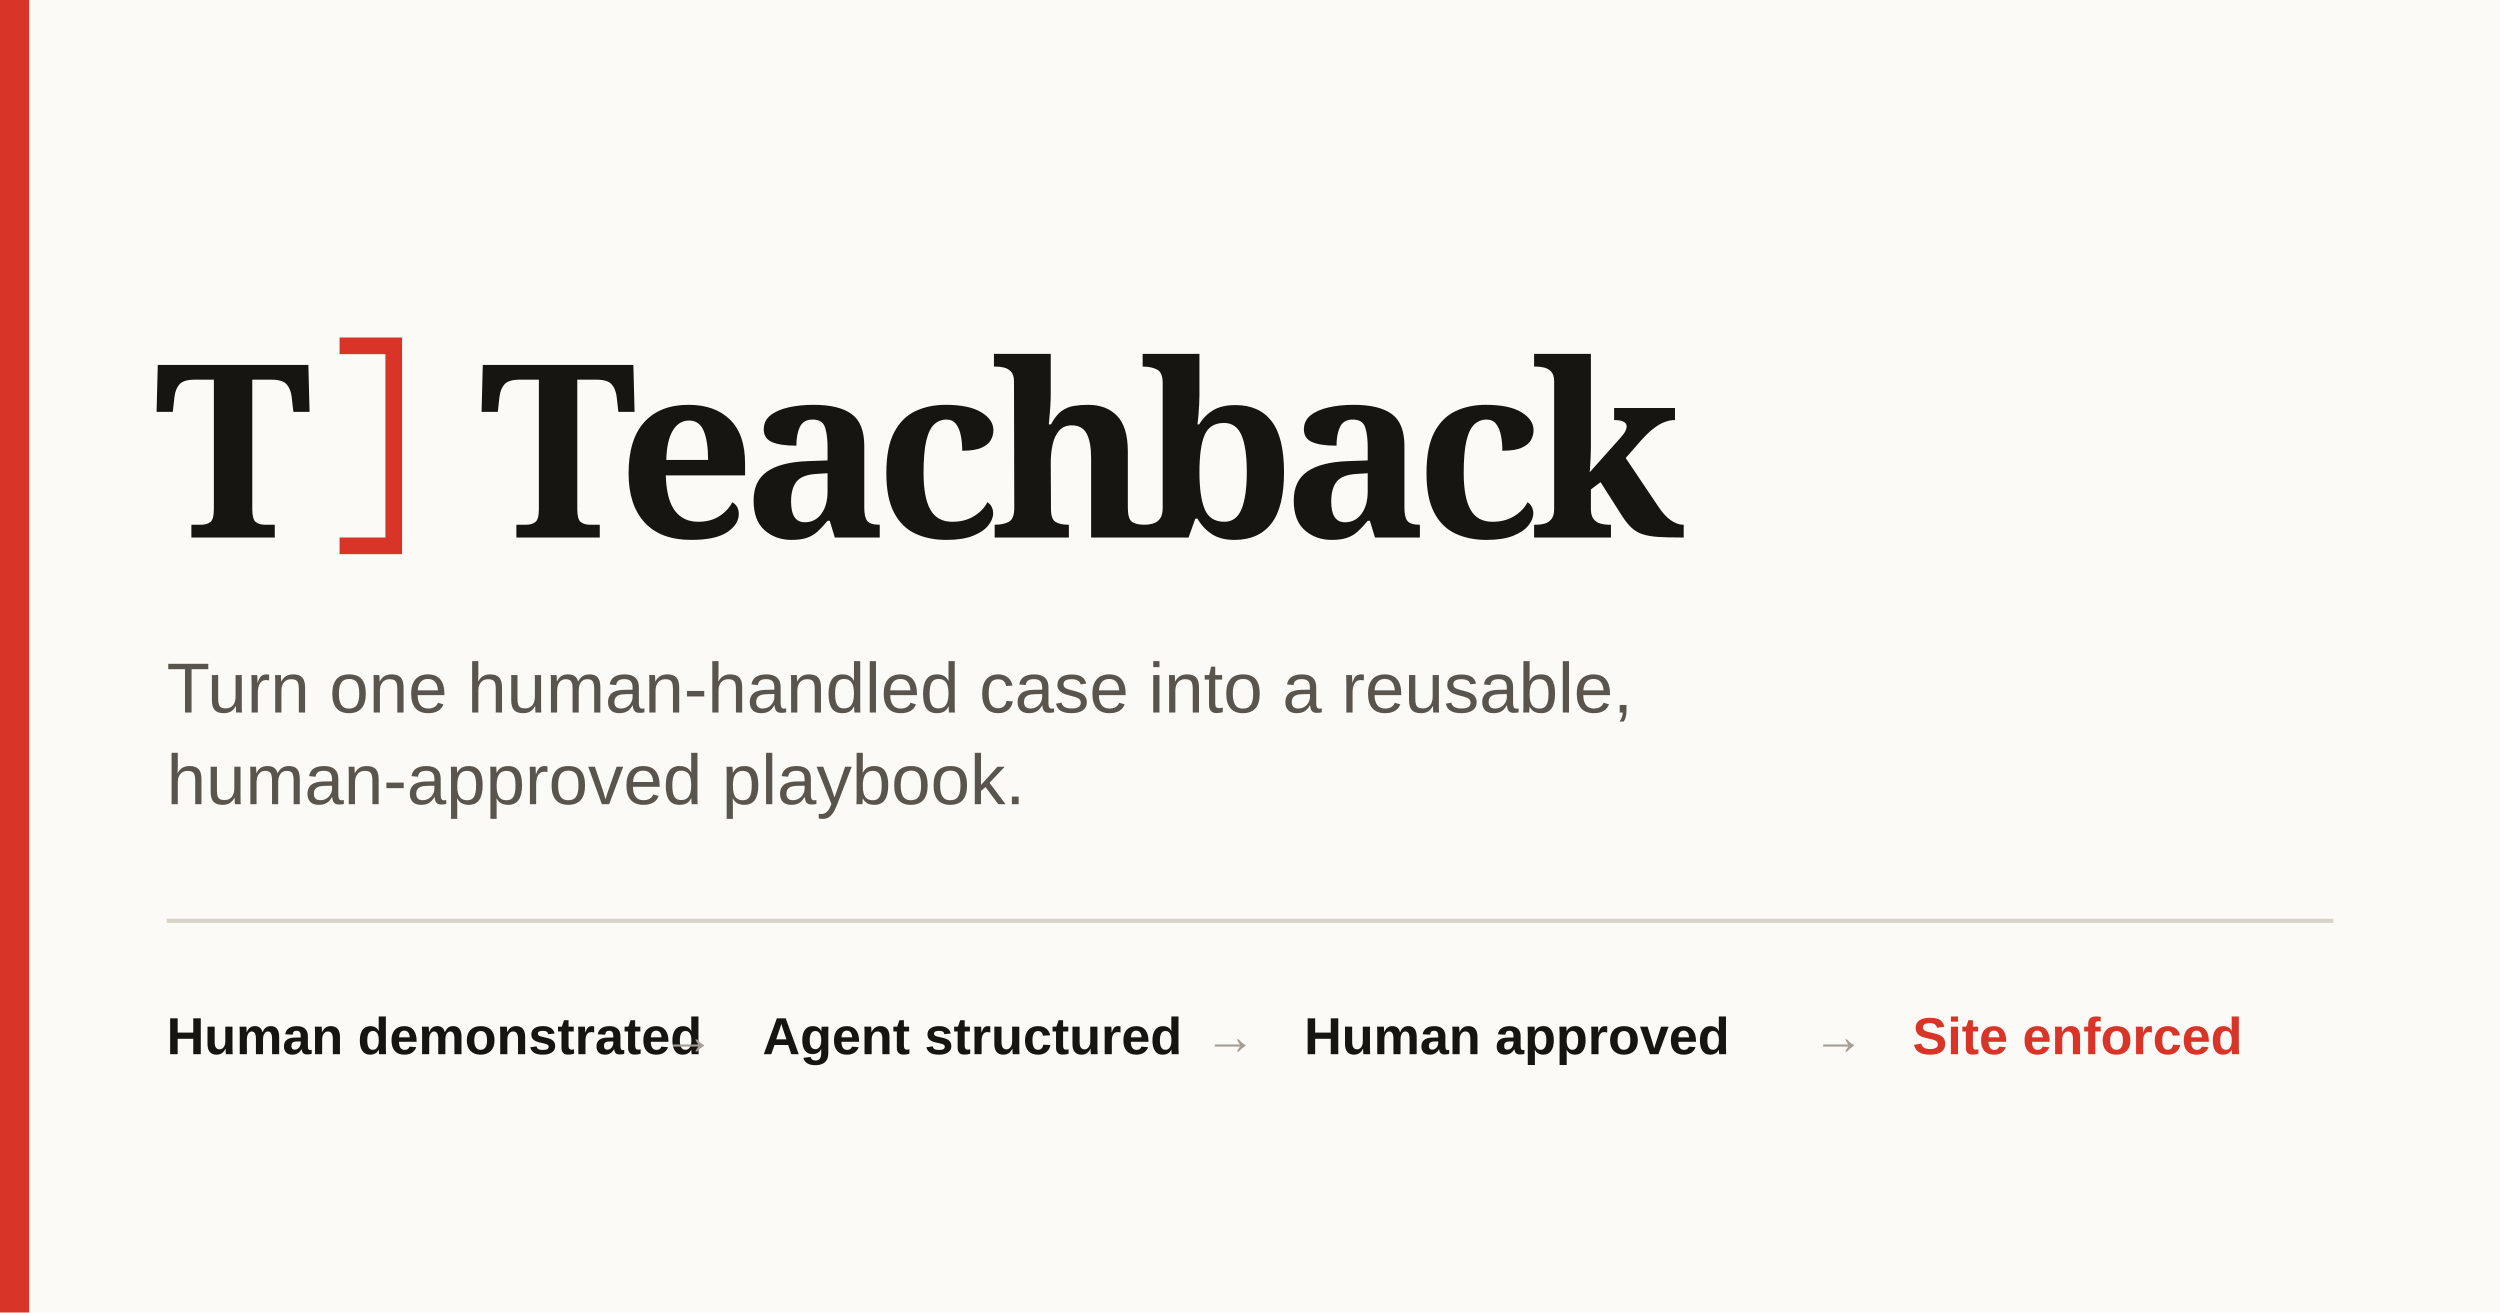
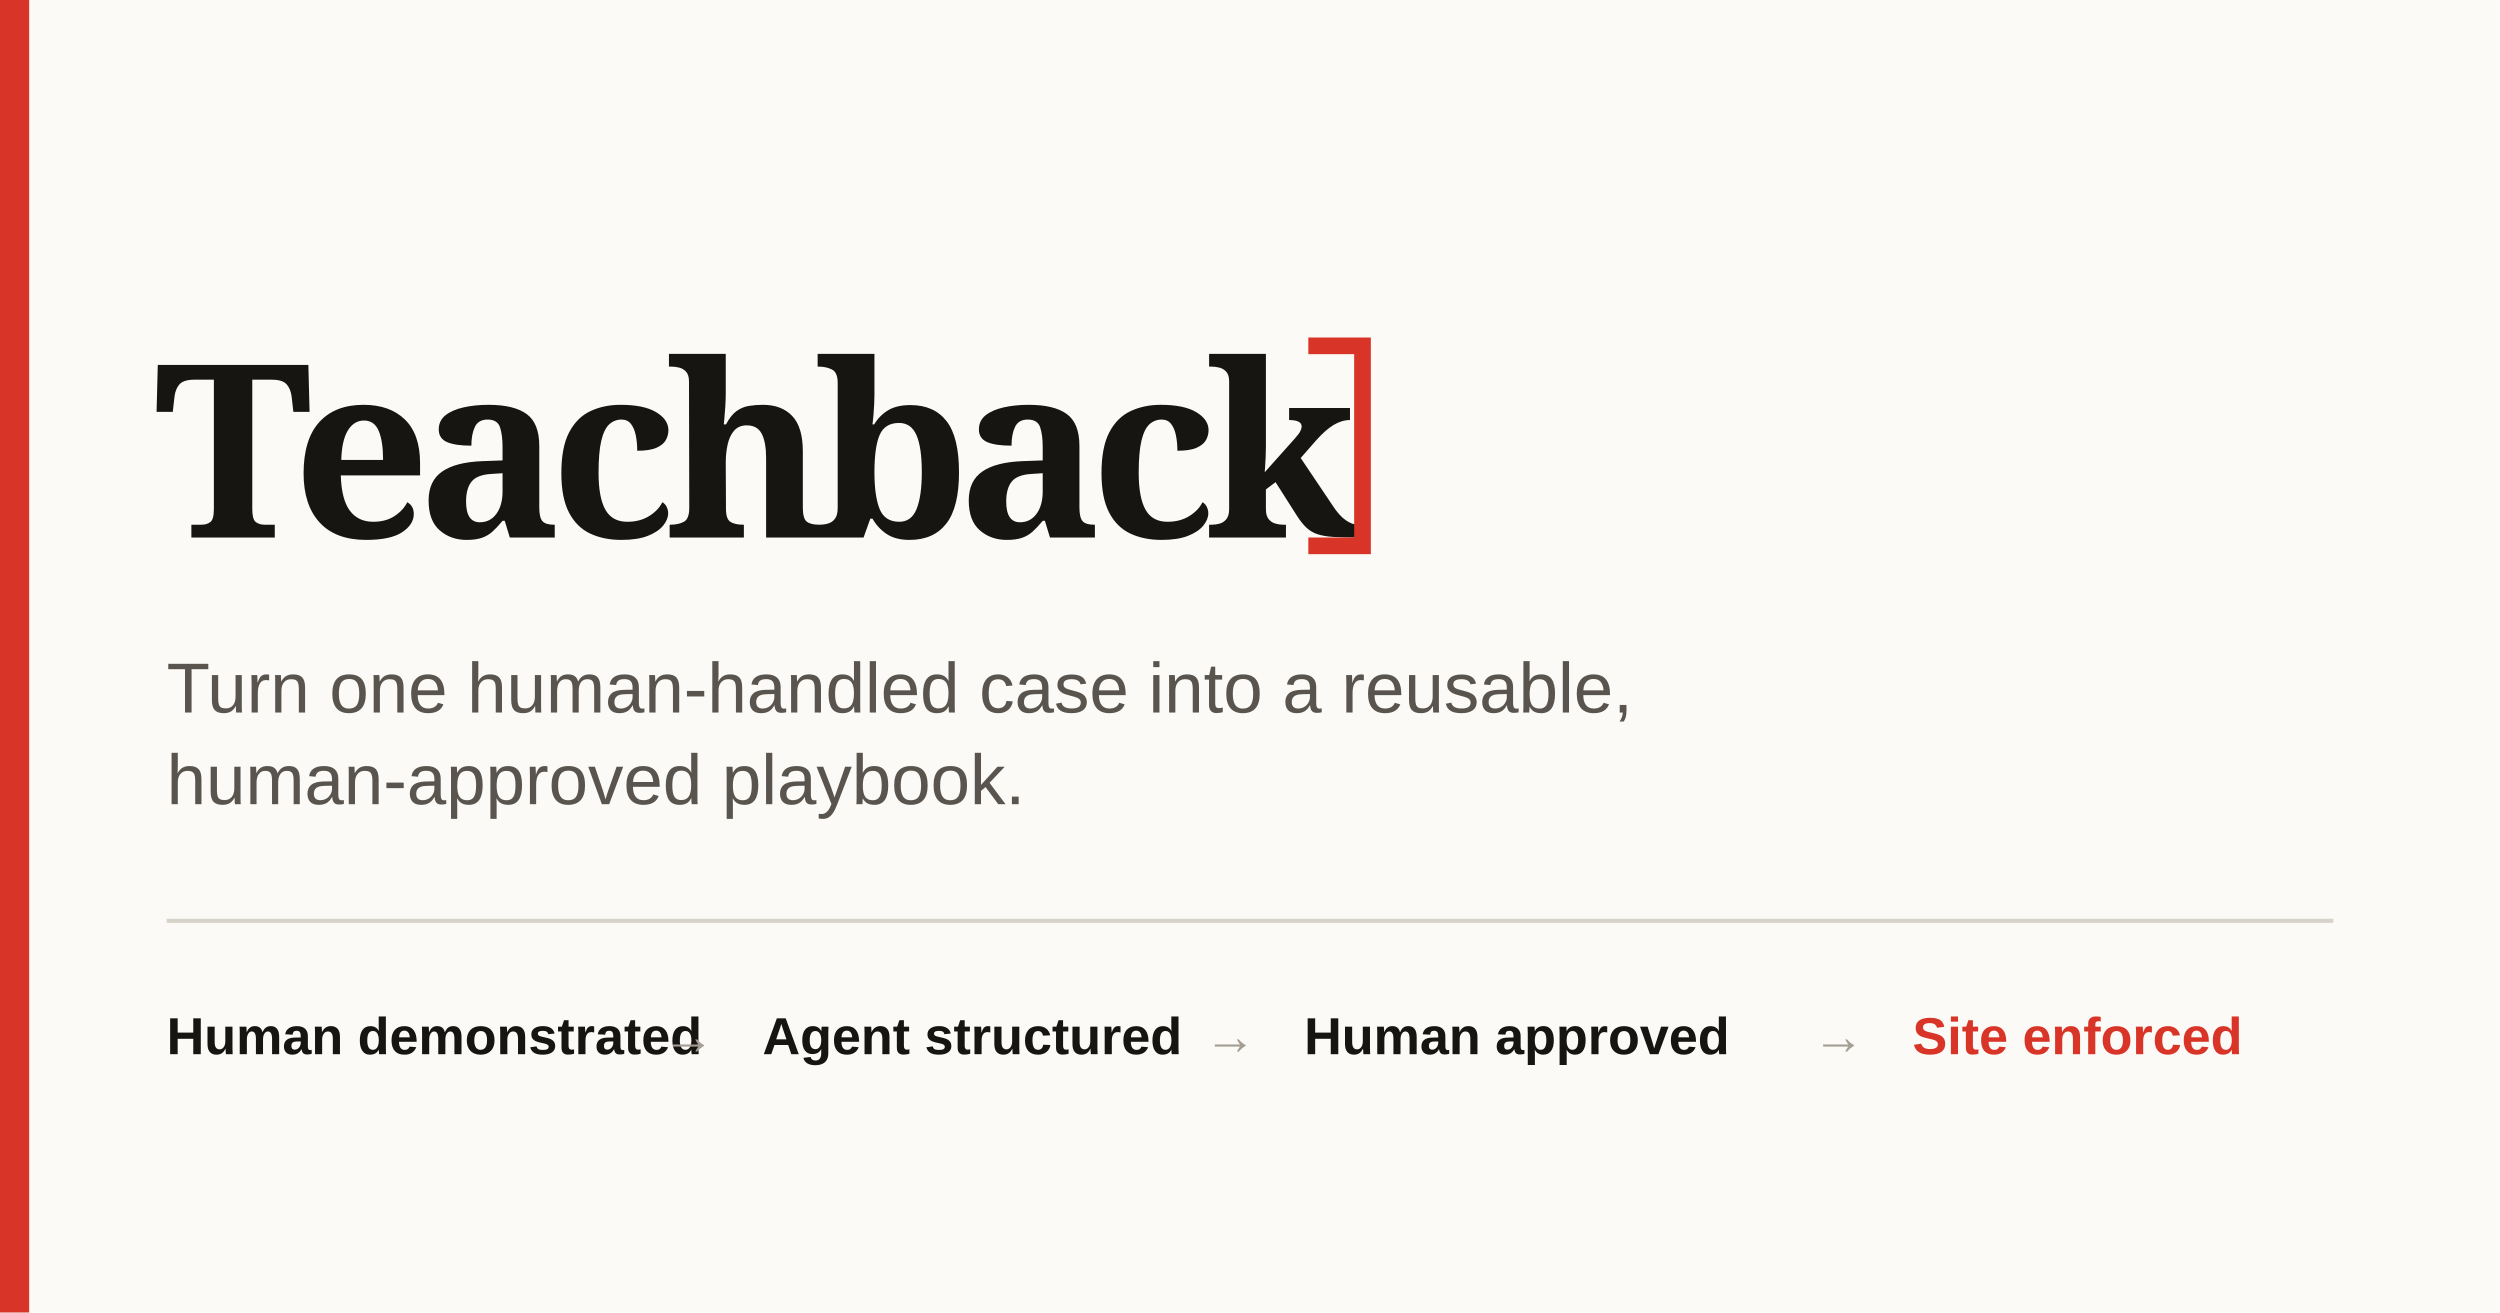
<svg xmlns="http://www.w3.org/2000/svg" width="1200" height="630" viewBox="0 0 1200 630" role="img" aria-labelledby="title description">
  <rect width="1200" height="630" fill="#fbfaf6" />
  <path d="M0 0h14v630H0z" fill="#d83427" />
-   <text x="74" y="258" fill="#171512" font-family="Iowan Old Style, Baskerville, Georgia, serif" font-size="116" font-weight="600" letter-spacing="-6">T</text>
-   <path fill="none" stroke="#d83427" stroke-width="8" d="M163 166h26v96h-26" />
-   <text x="230" y="258" fill="#171512" font-family="Iowan Old Style, Baskerville, Georgia, serif" font-size="116" font-weight="600" letter-spacing="-6">Teachback</text>
+   <text x="74" y="258" fill="#171512" font-family="Iowan Old Style, Baskerville, Georgia, serif" font-size="116" font-weight="600" letter-spacing="-6">Teachback</text>
+   <path fill="none" stroke="#d83427" stroke-width="8" d="M628 166h26v96h-26" />
  <text x="80" y="342" fill="#59544d" font-family="Helvetica Neue, Arial, sans-serif" font-size="34">Turn one human-handled case into a reusable,</text>
  <text x="80" y="386" fill="#59544d" font-family="Helvetica Neue, Arial, sans-serif" font-size="34">human-approved playbook.</text>
  <path d="M80 442H1120" stroke="#d8d3ca" stroke-width="2" />
  <text x="80" y="506" fill="#171512" font-family="Helvetica Neue, Arial, sans-serif" font-size="25" font-weight="600">Human demonstrated</text>
  <text x="318" y="506" fill="#a49e94" font-family="Helvetica Neue, Arial, sans-serif" font-size="25">→</text>
  <text x="366" y="506" fill="#171512" font-family="Helvetica Neue, Arial, sans-serif" font-size="25" font-weight="600">Agent structured</text>
  <text x="578" y="506" fill="#a49e94" font-family="Helvetica Neue, Arial, sans-serif" font-size="25">→</text>
  <text x="626" y="506" fill="#171512" font-family="Helvetica Neue, Arial, sans-serif" font-size="25" font-weight="600">Human approved</text>
  <text x="870" y="506" fill="#a49e94" font-family="Helvetica Neue, Arial, sans-serif" font-size="25">→</text>
  <text x="918" y="506" fill="#d83427" font-family="Helvetica Neue, Arial, sans-serif" font-size="25" font-weight="700">Site enforced</text>
</svg>
